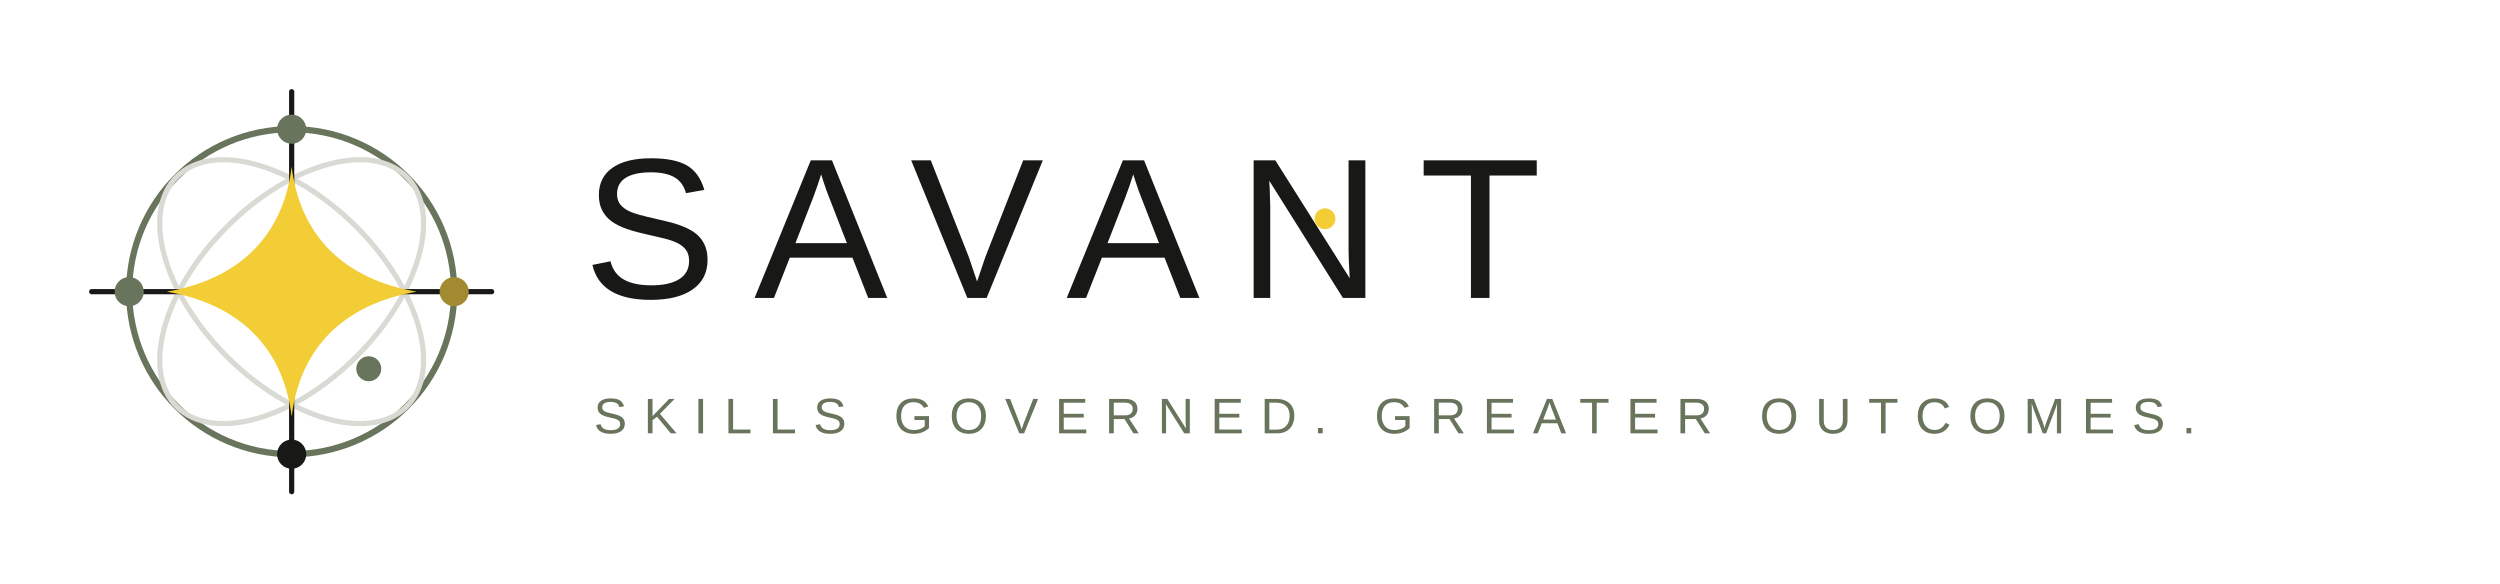
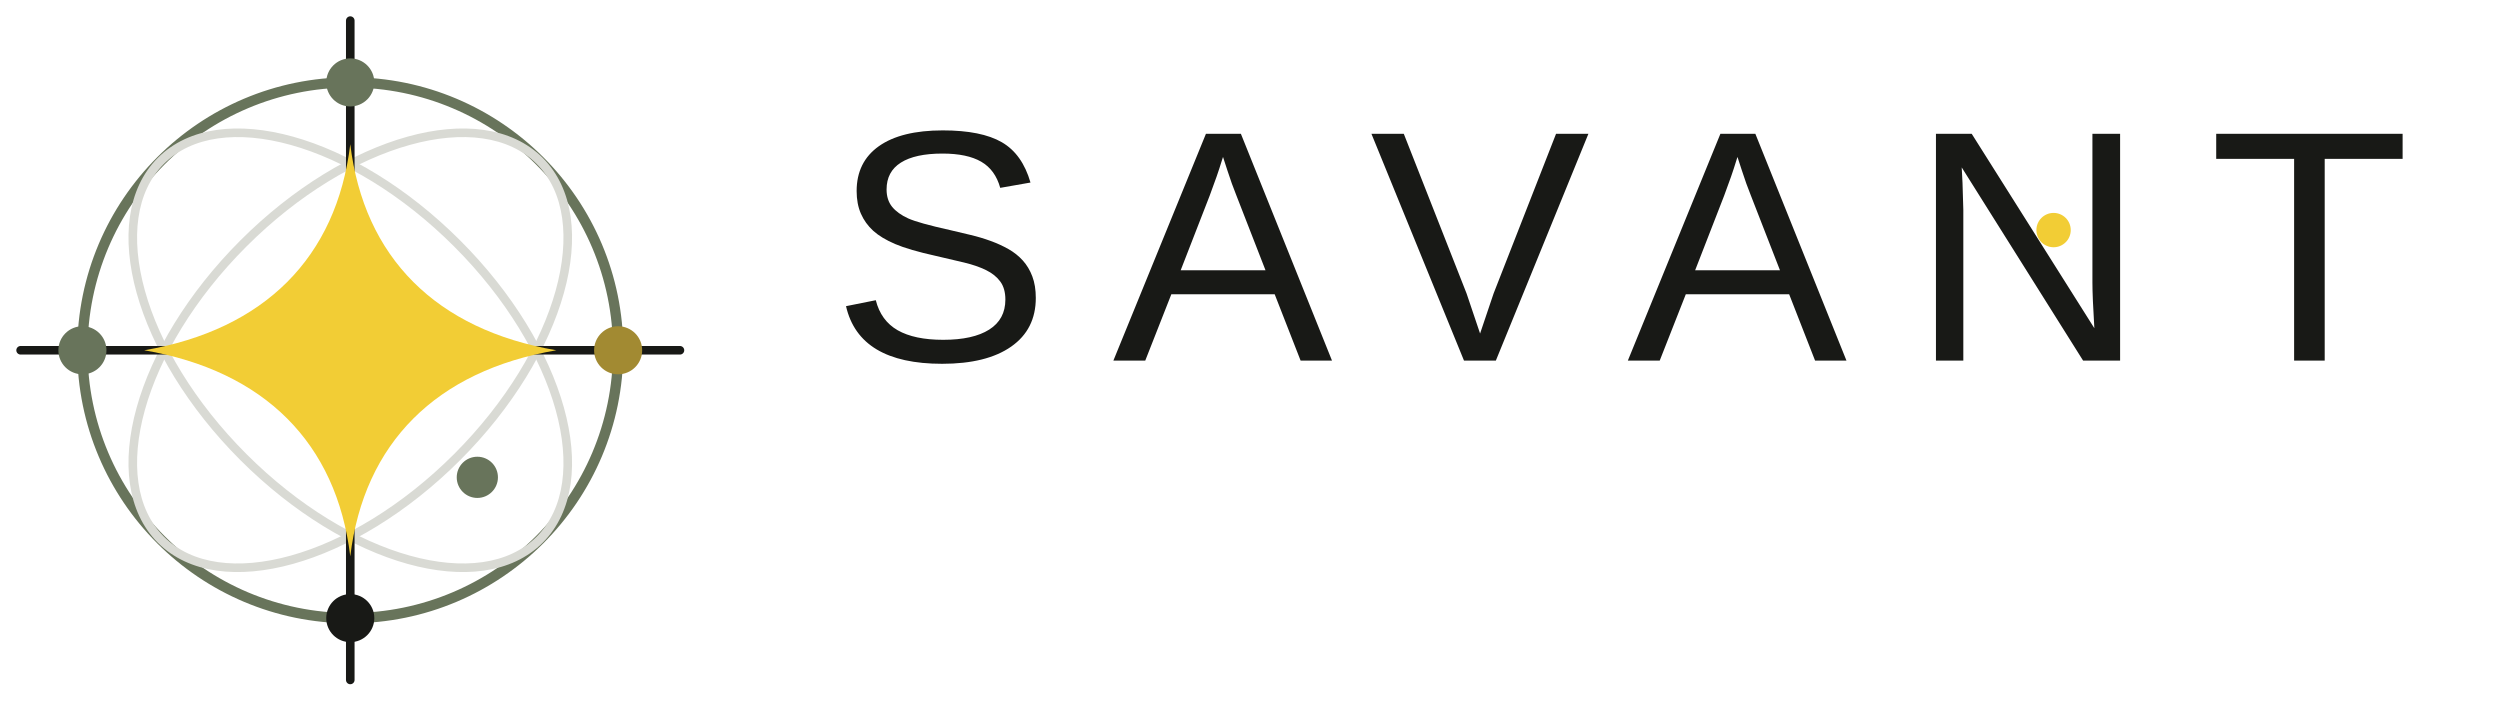
- <svg xmlns="http://www.w3.org/2000/svg" width="1200" height="280" viewBox="0 0 1200 280" fill="none">
+ <svg xmlns="http://www.w3.org/2000/svg" role="img" aria-label="Savant" width="728" height="204" viewBox="38 38 728 204" fill="none">
  <g id="mark" transform="translate(20 20)">
    <circle cx="120" cy="120" r="78" stroke="#68745B" stroke-width="3" />
    <ellipse cx="120" cy="120" rx="78" ry="44" stroke="#D9DAD4" stroke-width="2.5" transform="rotate(45 120 120)" />
    <ellipse cx="120" cy="120" rx="78" ry="44" stroke="#D9DAD4" stroke-width="2.5" transform="rotate(-45 120 120)" />
    <path d="M120 24V216" stroke="#181916" stroke-width="2.5" stroke-linecap="round" />
    <path d="M24 120H216" stroke="#181916" stroke-width="2.5" stroke-linecap="round" />
    <circle cx="120" cy="42" r="7" fill="#68745B" />
    <circle cx="42" cy="120" r="7" fill="#68745B" />
    <circle cx="198" cy="120" r="7" fill="#A28A32" />
    <circle cx="120" cy="198" r="7" fill="#181916" />
    <circle cx="157" cy="157" r="6" fill="#68745B" />
    <path d="M120 60C124 93 145 114 180 120C145 126 124 147 120 180C116 147 95 126 60 120C95 114 116 93 120 60Z" fill="#F2CD35" />
  </g>
  <g id="wordmark" transform="translate(280 58)">
    <text x="0" y="85" fill="#181916" font-family="Arial, Helvetica, sans-serif" font-size="96" font-weight="500" letter-spacing="18">SAVANT</text>
    <circle cx="356" cy="47" r="5" fill="#F2CD35" />
-     <text x="5" y="150" fill="#68745B" font-family="Arial, Helvetica, sans-serif" font-size="24" font-weight="500" letter-spacing="8">SKILLS GOVERNED. GREATER OUTCOMES.</text>
  </g>
</svg>
